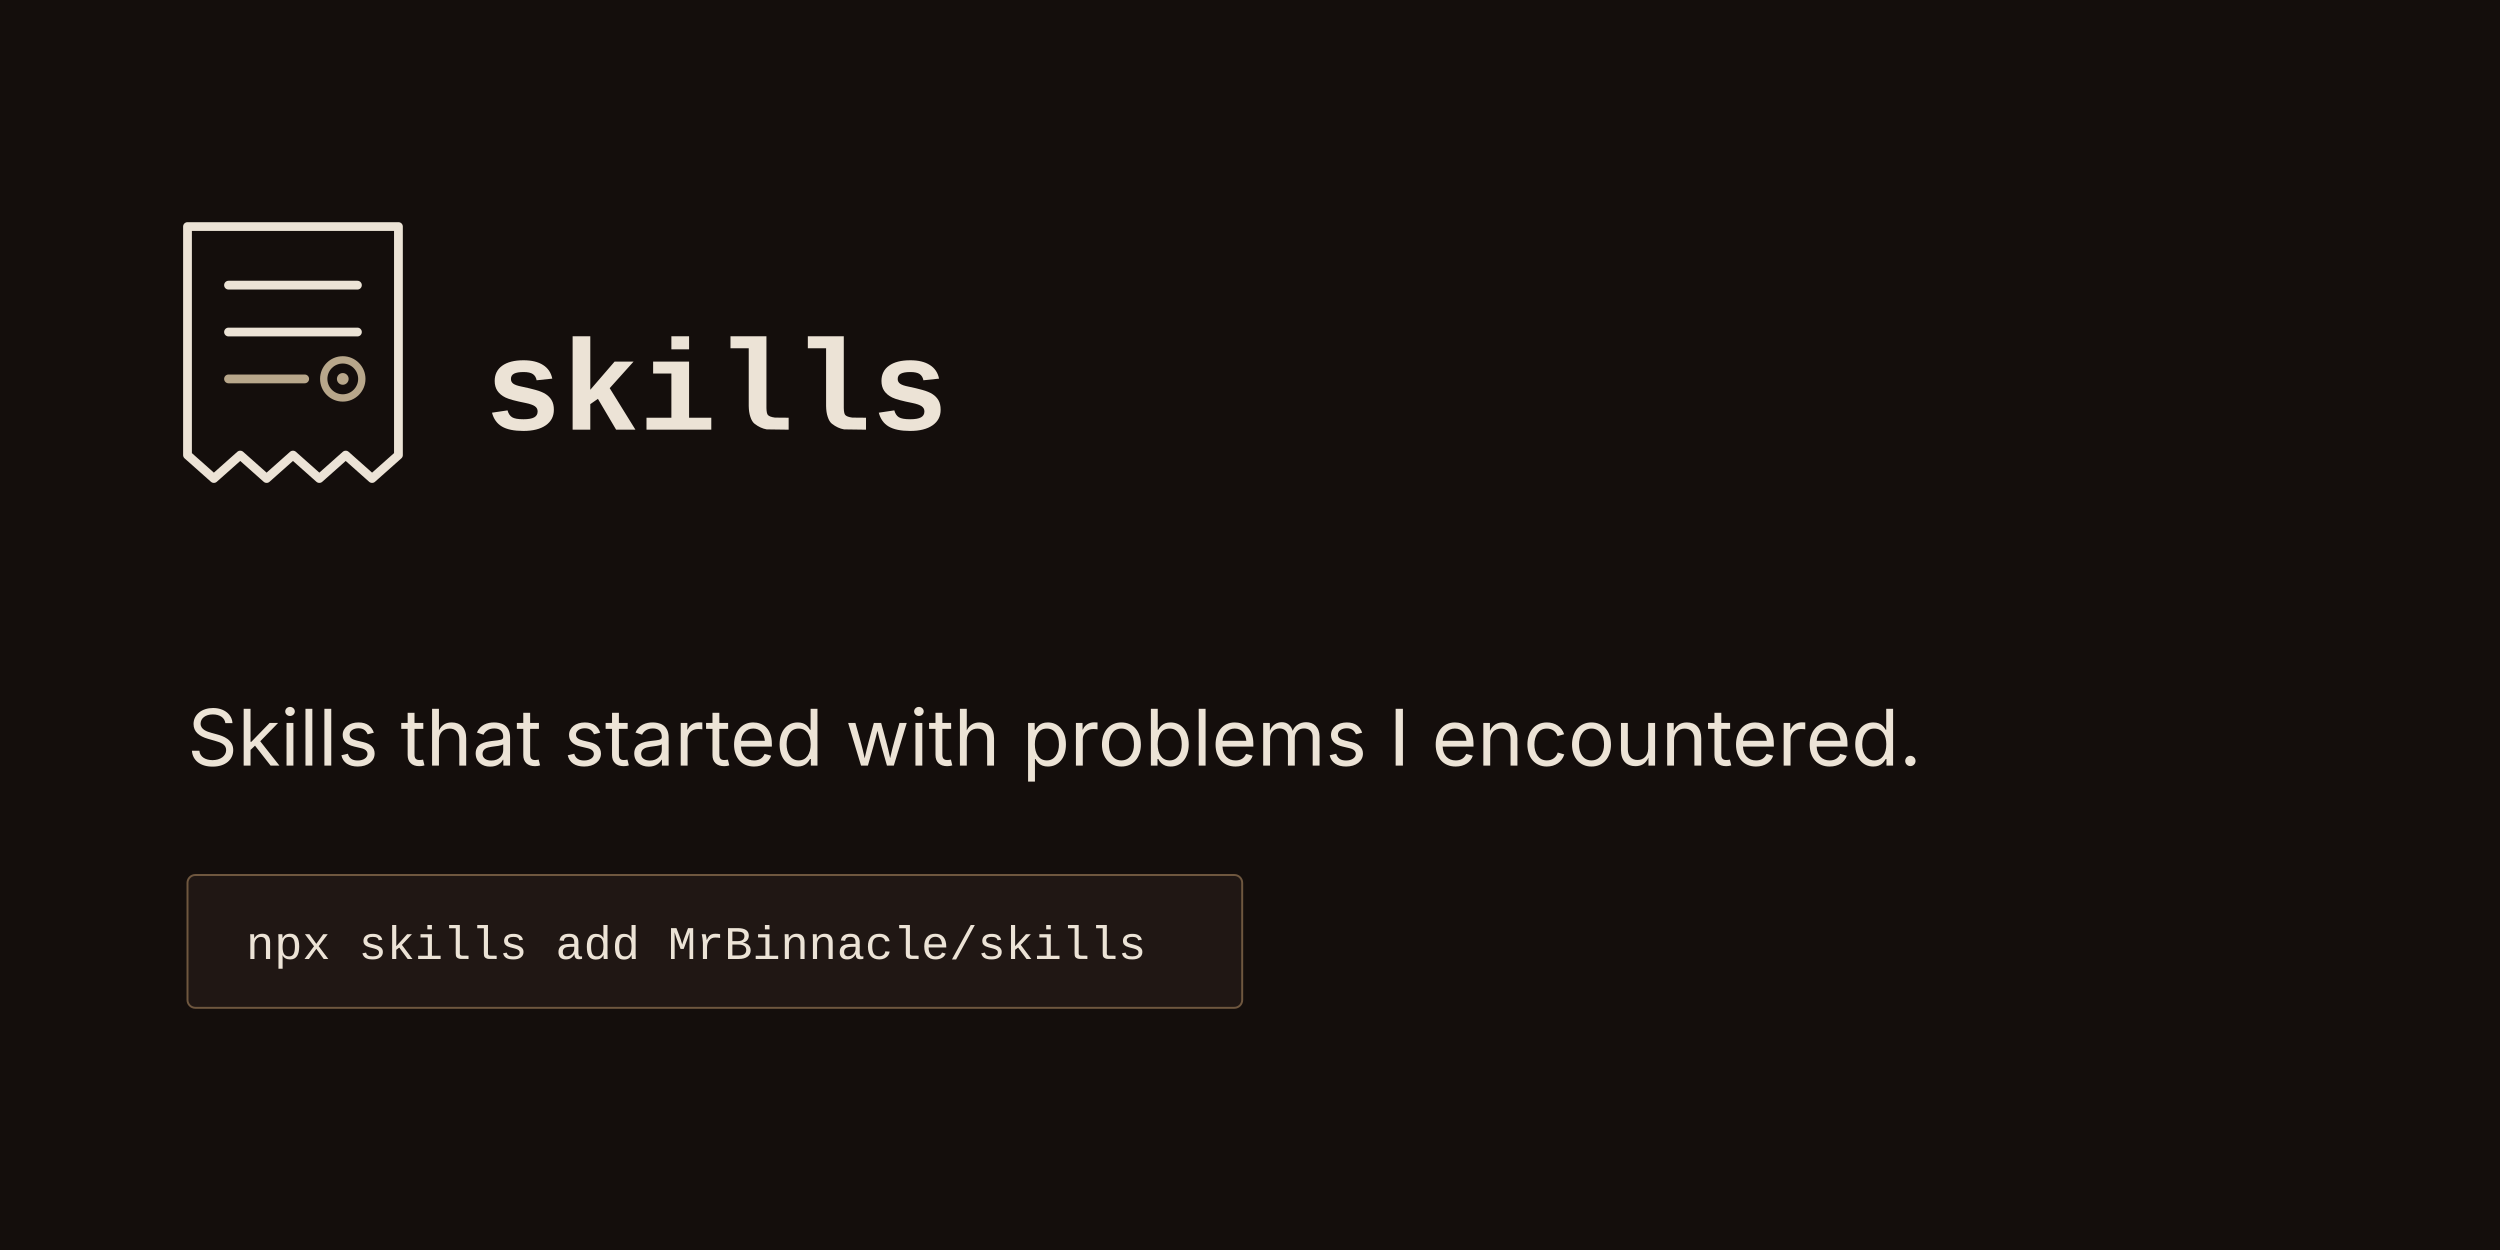
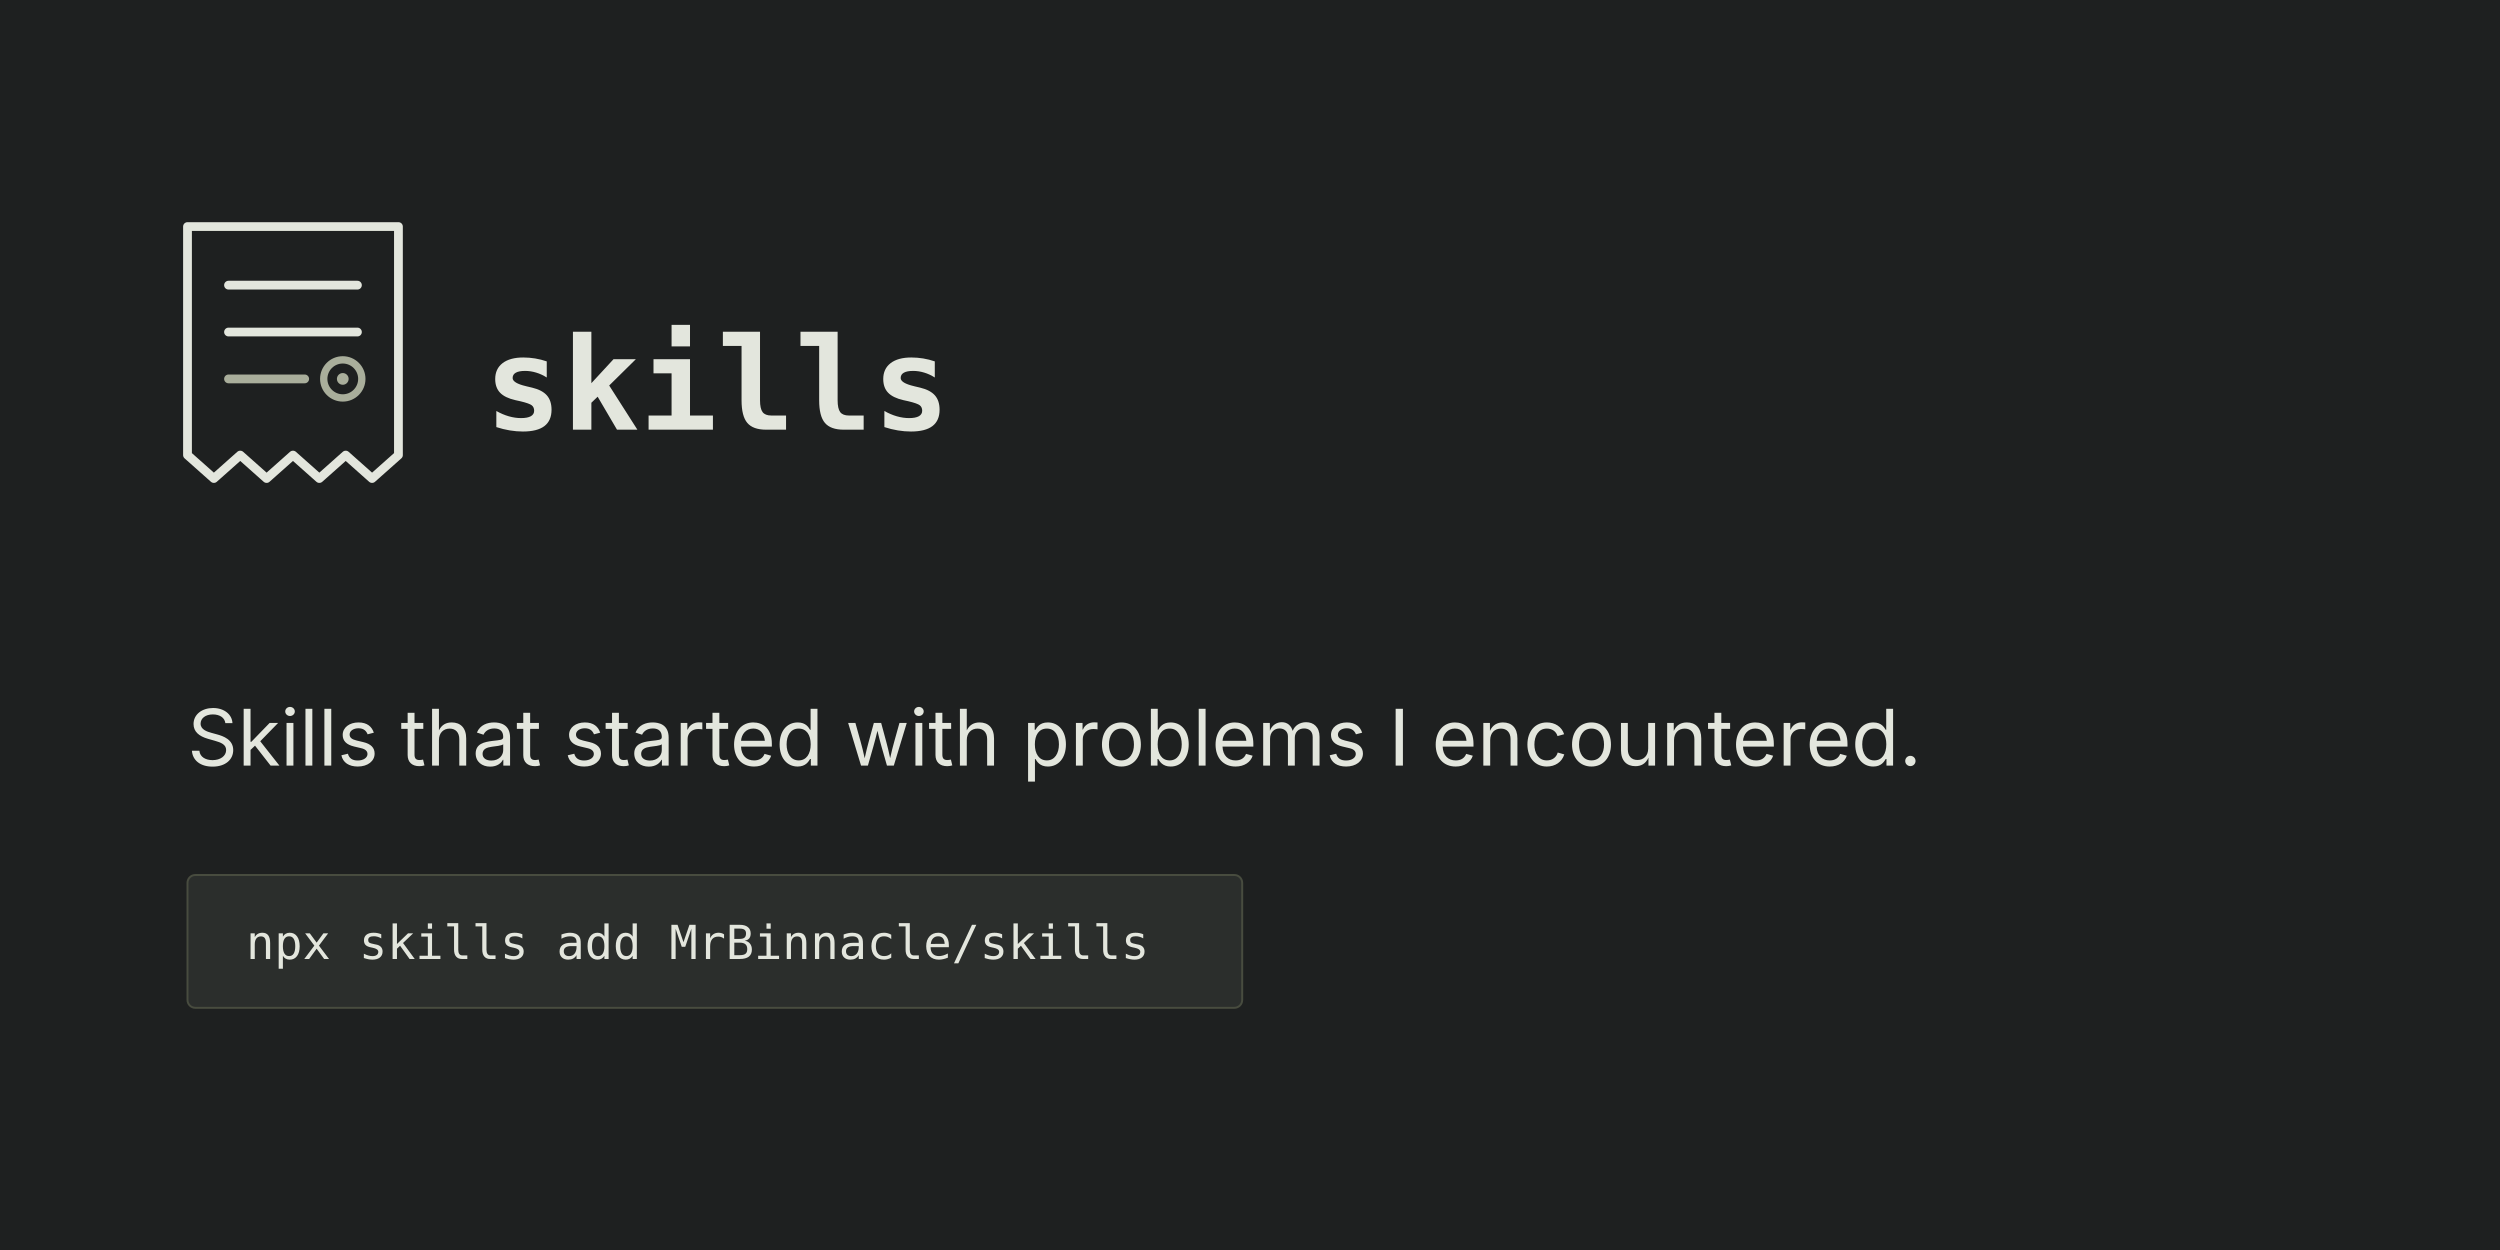
<svg xmlns="http://www.w3.org/2000/svg" width="1280" height="640" viewBox="0 0 1280 640" role="img" aria-label="skills: Skills that started with problems I encountered. npx skills add MrBinnacle/skills">
  <style>
-     .mono { font-family: ui-monospace, SFMono-Regular, Consolas, "Liberation Mono", monospace; }
-     .body { font-family: Inter, -apple-system, BlinkMacSystemFont, "Segoe UI", sans-serif; }
+     .mono { font-family: "IBM Plex Mono", ui-monospace, "Cascadia Mono", Consolas, monospace; }
+     .body { font-family: "IBM Plex Sans", system-ui, -apple-system, "Segoe UI", sans-serif; }
  </style>
-   <rect width="1280" height="640" fill="#140e0c" />
+   <rect width="1280" height="640" fill="#1e2020" />
  <g transform="translate(96,110) scale(1.5)">
-     <path d="M0 4 h72 v78 l-9 8 -9 -8 -9 8 -9 -8 -9 8 -9 -8 -9 8 -9 -8 z" fill="none" stroke="#ece3d6" stroke-width="3" stroke-linejoin="round" />
-     <line x1="14" y1="24" x2="58" y2="24" stroke="#ece3d6" stroke-width="3" stroke-linecap="round" />
-     <line x1="14" y1="40" x2="58" y2="40" stroke="#ece3d6" stroke-width="3" stroke-linecap="round" />
-     <line x1="14" y1="56" x2="40" y2="56" stroke="#b8a78b" stroke-width="3" stroke-linecap="round" />
-     <circle cx="53" cy="56" r="6.5" fill="none" stroke="#b8a78b" stroke-width="2.5" />
-     <circle cx="53" cy="56" r="2" fill="#b8a78b" />
+     <path d="M0 4 h72 v78 l-9 8 -9 -8 -9 8 -9 -8 -9 8 -9 -8 -9 8 -9 -8 z" fill="none" stroke="#e3e6dd" stroke-width="3" stroke-linejoin="round" />
+     <line x1="14" y1="24" x2="58" y2="24" stroke="#e3e6dd" stroke-width="3" stroke-linecap="round" />
+     <line x1="14" y1="40" x2="58" y2="40" stroke="#e3e6dd" stroke-width="3" stroke-linecap="round" />
+     <line x1="14" y1="56" x2="40" y2="56" stroke="#a9ae9b" stroke-width="3" stroke-linecap="round" />
+     <circle cx="53" cy="56" r="6.5" fill="none" stroke="#a9ae9b" stroke-width="2.5" />
+     <circle cx="53" cy="56" r="2" fill="#a9ae9b" />
  </g>
-   <text x="248" y="220" class="mono" font-size="66" font-weight="700" fill="#ece3d6">skills</text>
-   <text x="96" y="392" class="body" font-size="40" fill="#ece3d6">Skills that started with problems I encountered.</text>
-   <rect x="96" y="448" width="540" height="68" rx="4" fill="#201714" stroke="#6f573f" stroke-width="1" />
-   <text x="126" y="491" class="mono" font-size="24" fill="#ece3d6">npx skills add MrBinnacle/skills</text>
+   <text x="248" y="220" class="mono" font-size="66" font-weight="700" fill="#e3e6dd">skills</text>
+   <text x="96" y="392" class="body" font-size="40" fill="#e3e6dd">Skills that started with problems I encountered.</text>
+   <rect x="96" y="448" width="540" height="68" rx="4" fill="#2b2e2c" stroke="#484c3f" stroke-width="1" />
+   <text x="126" y="491" class="mono" font-size="24" fill="#e3e6dd">npx skills add MrBinnacle/skills</text>
</svg>
